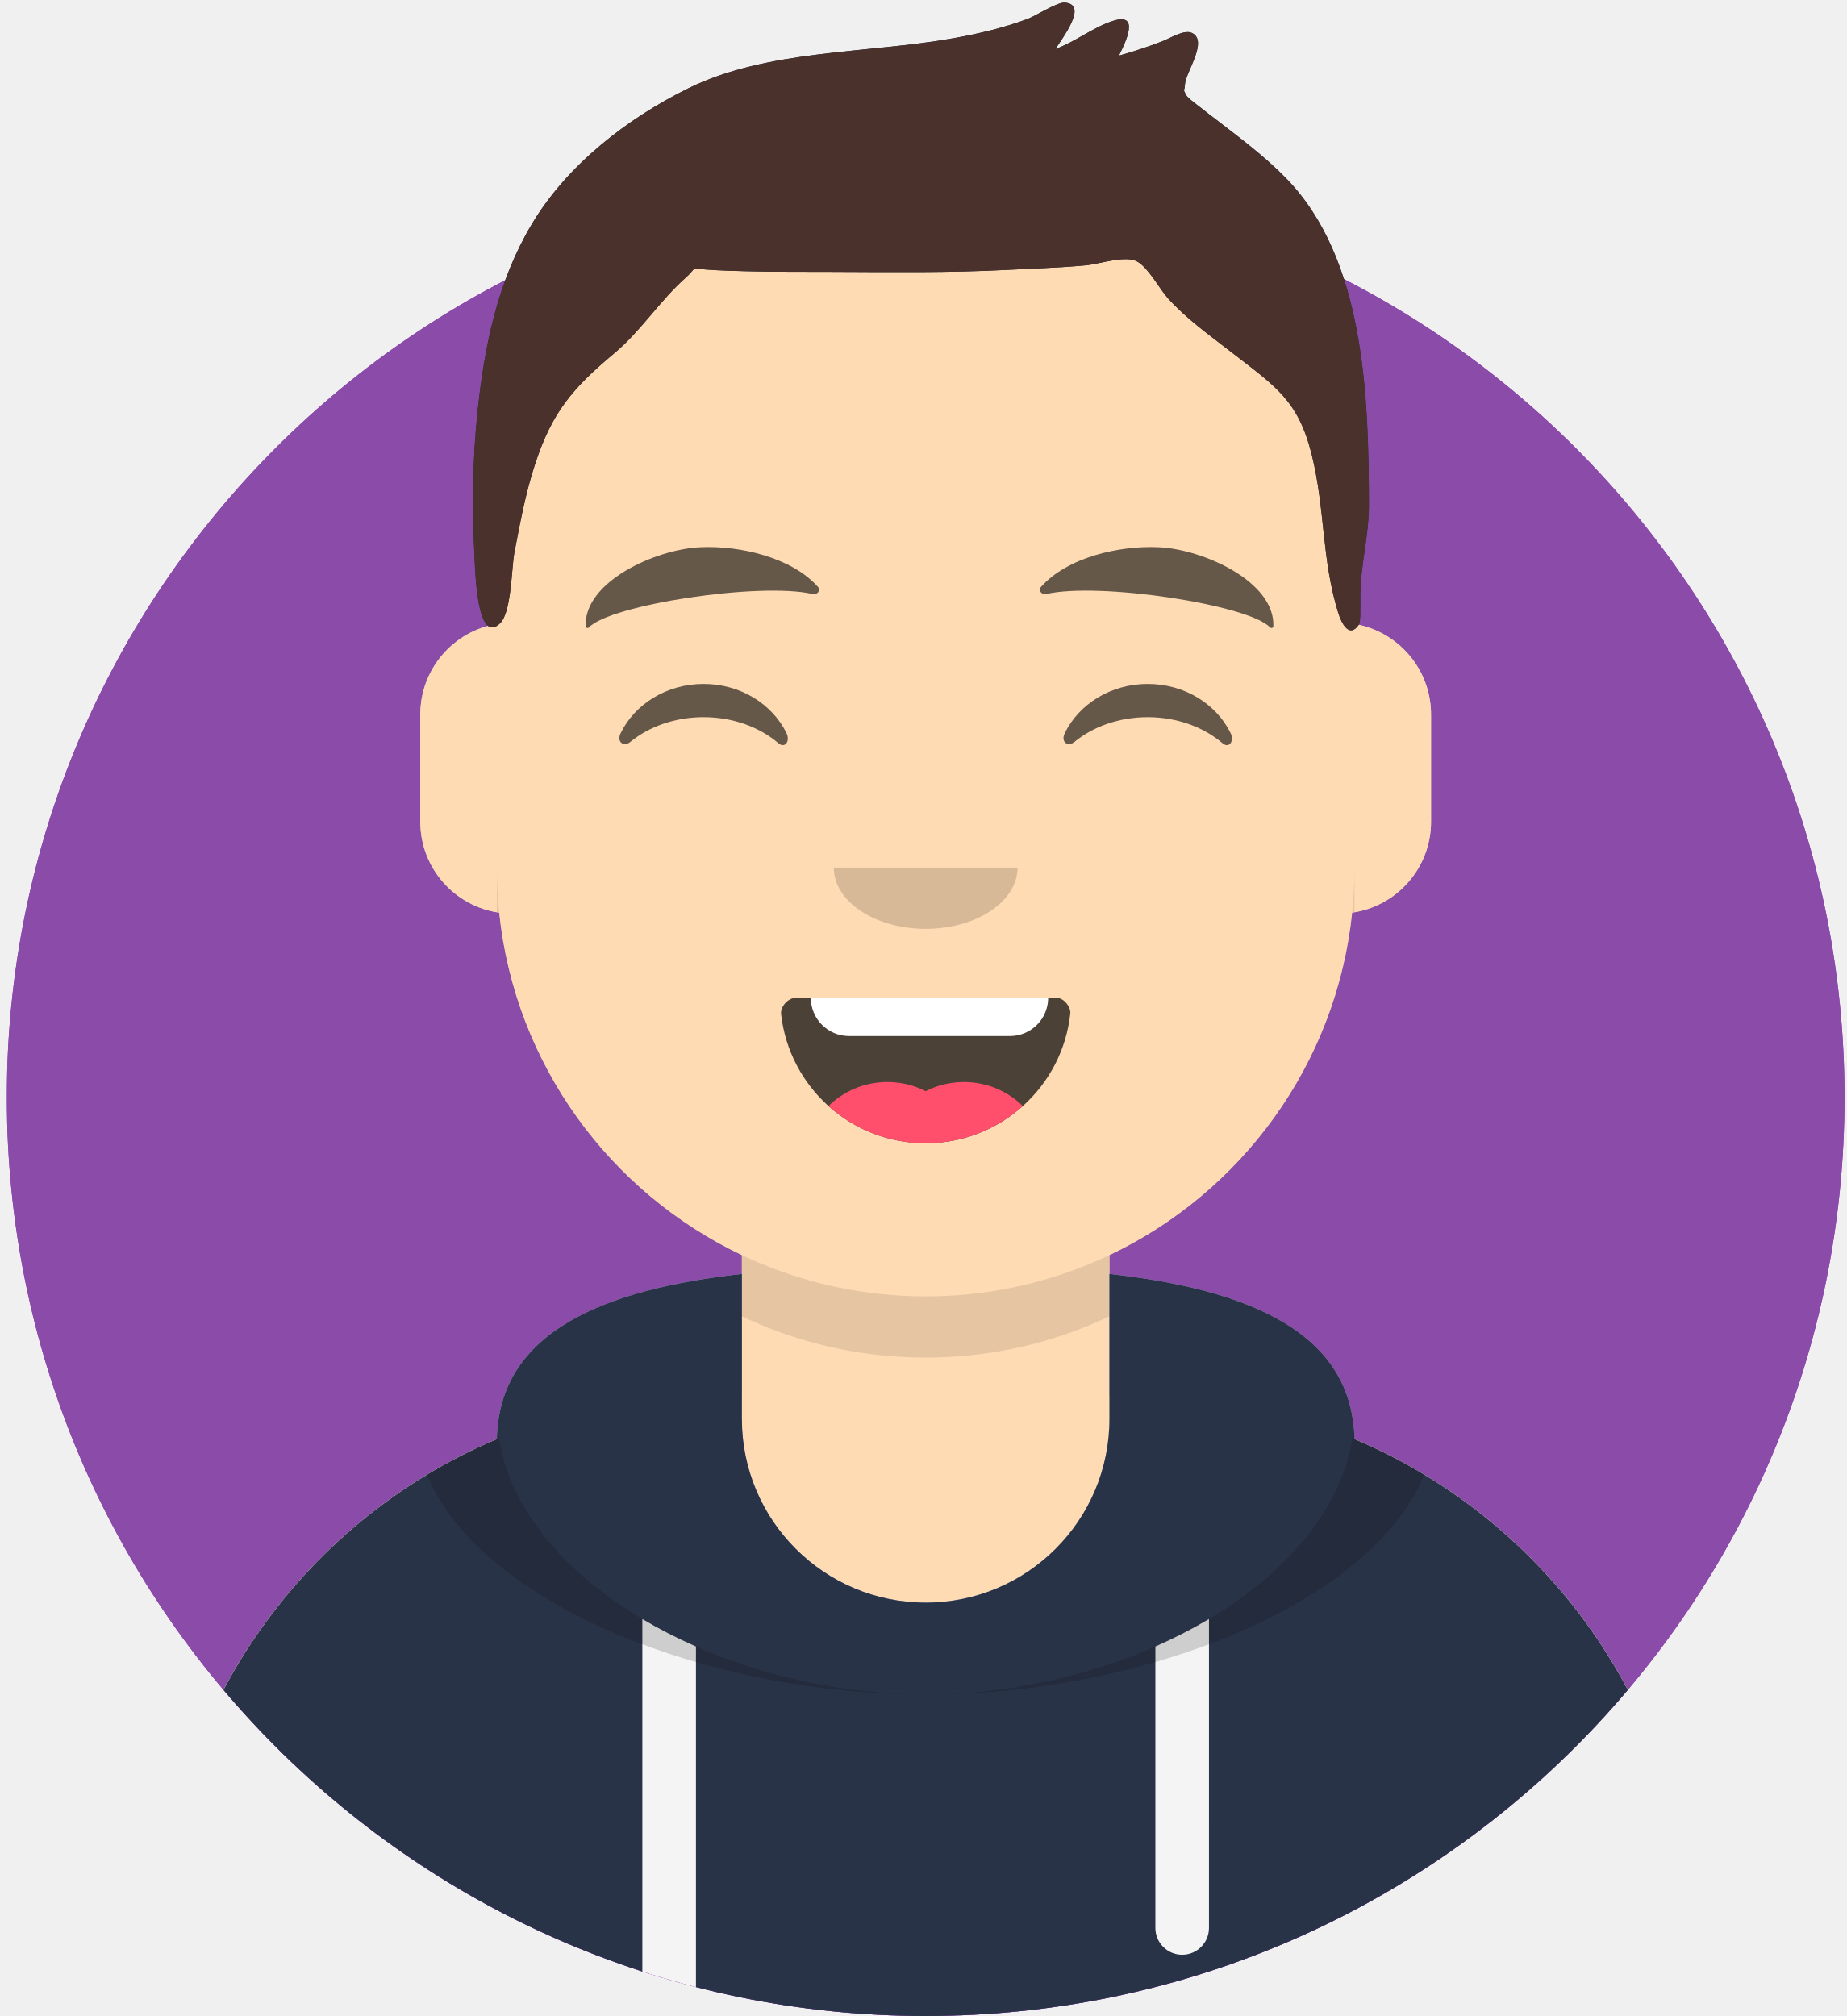
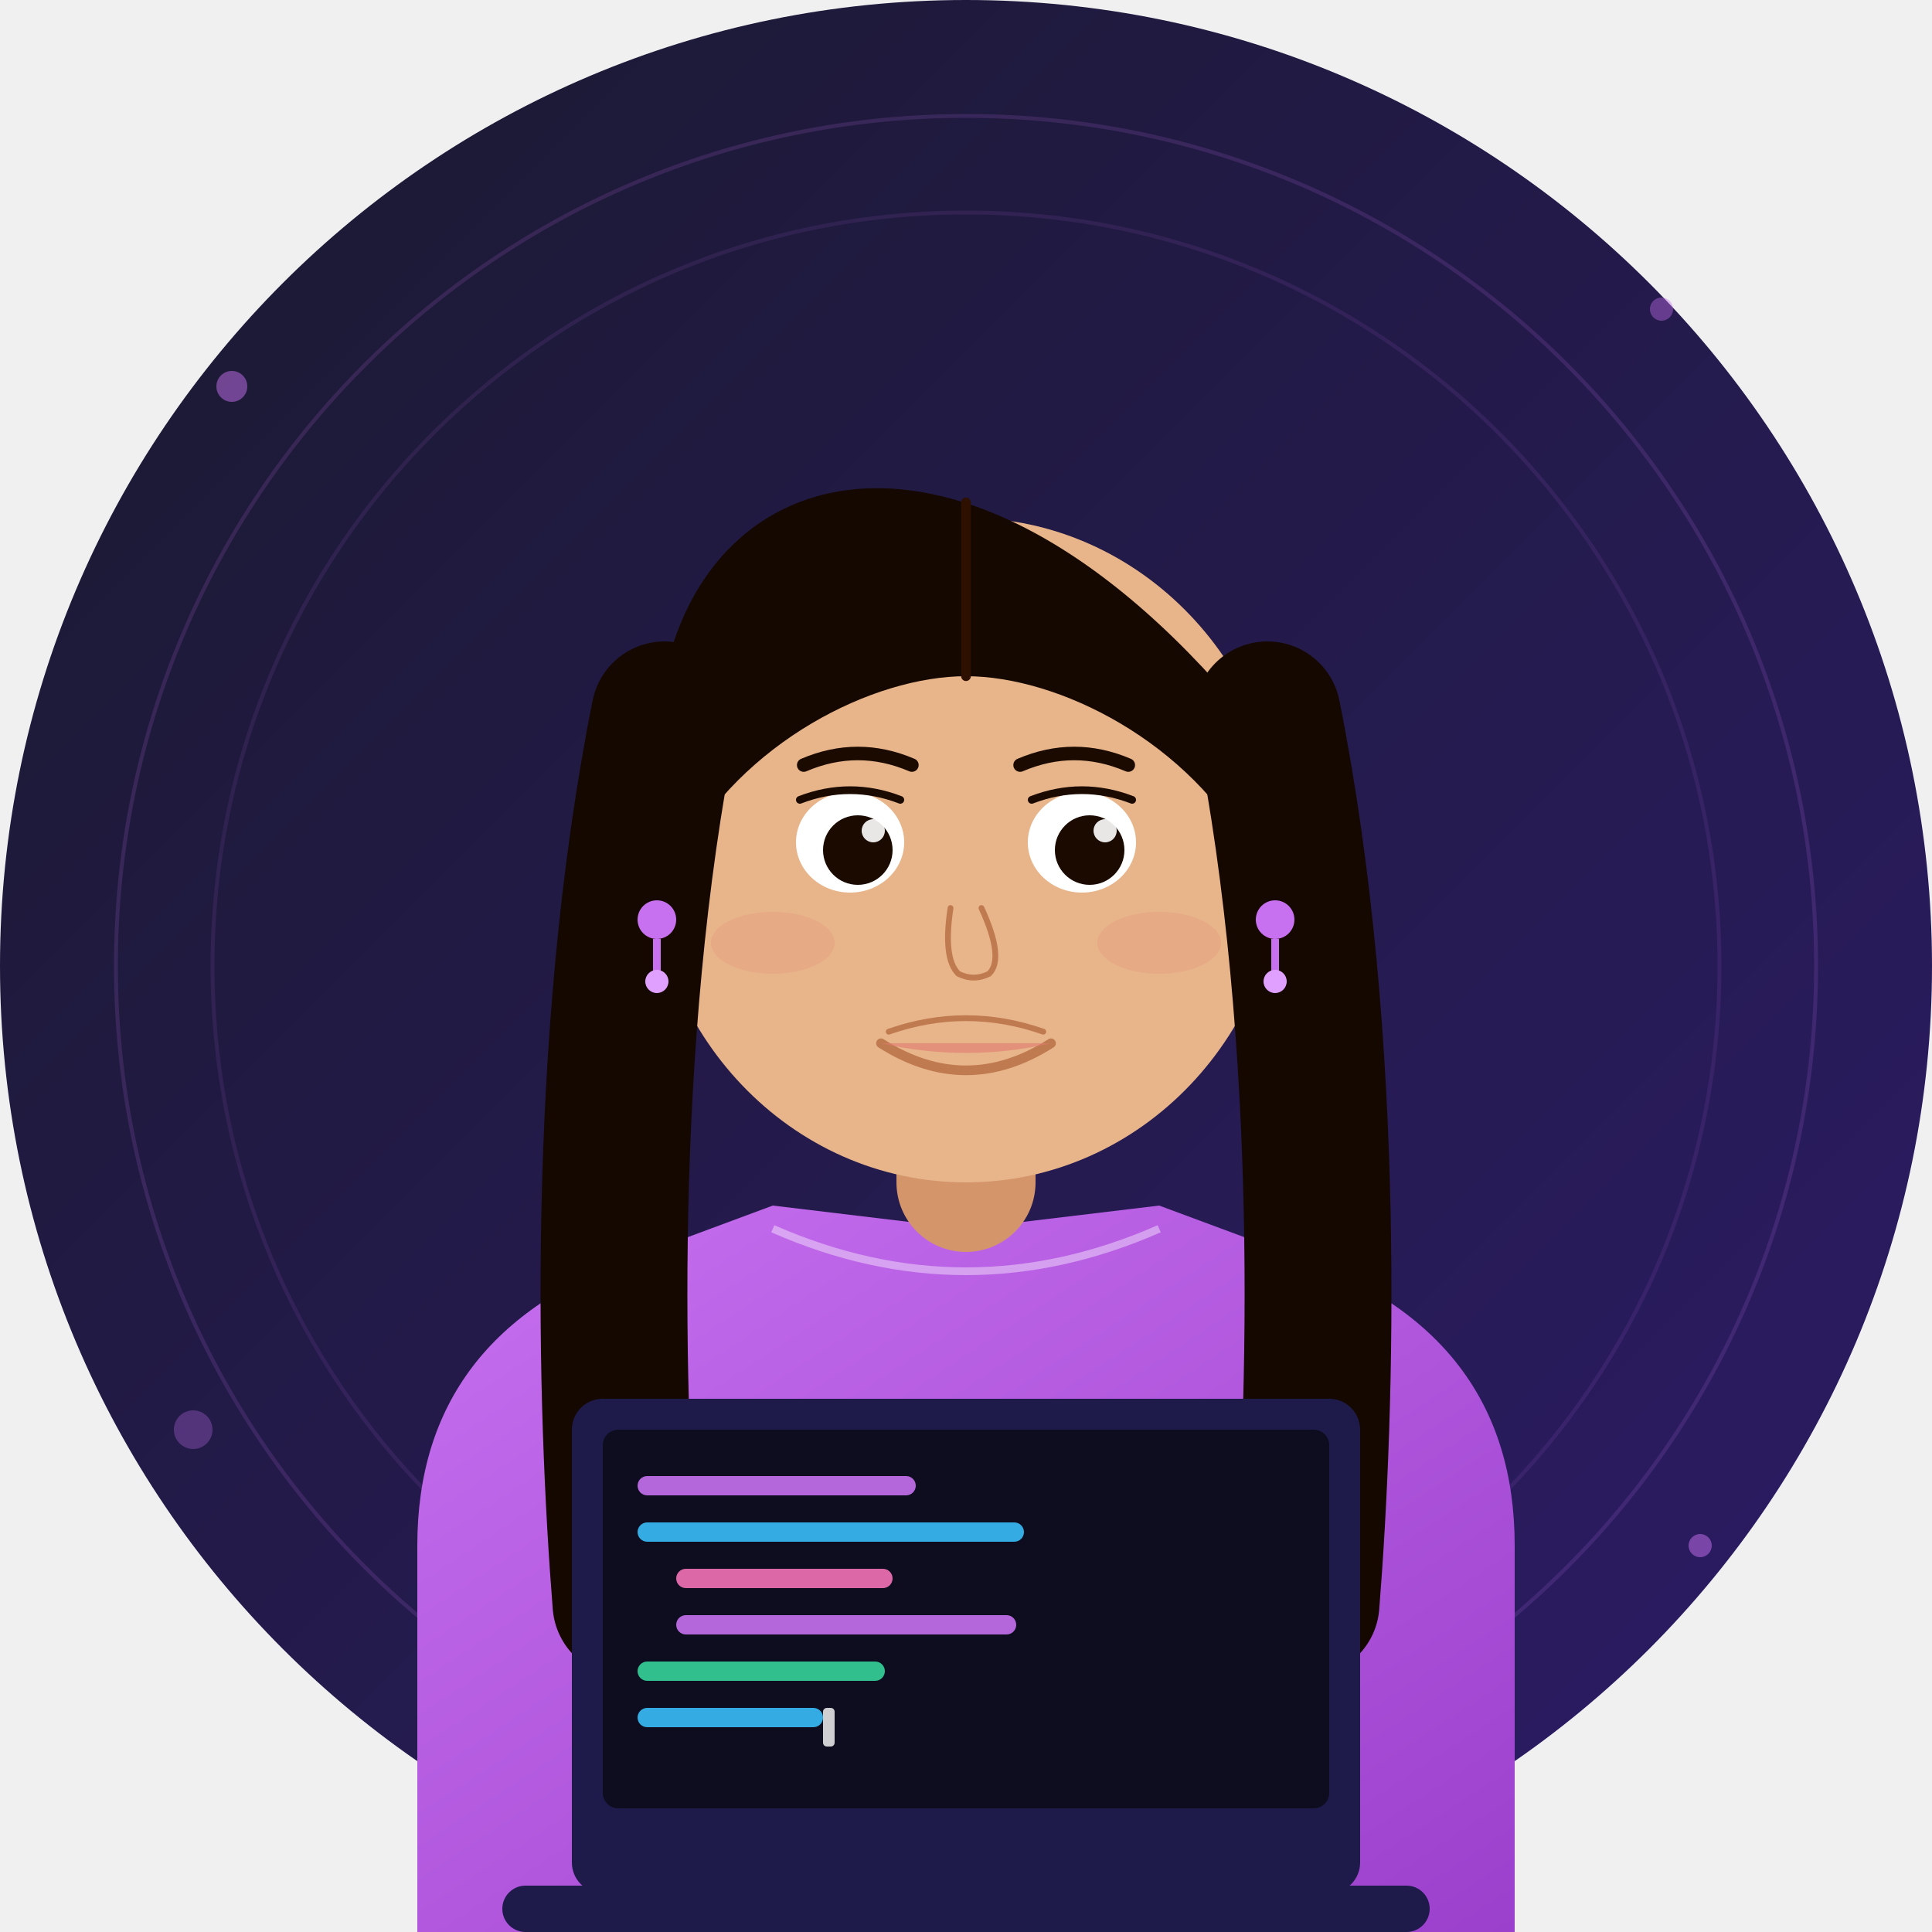
- <svg xmlns="http://www.w3.org/2000/svg" xmlns:xlink="http://www.w3.org/1999/xlink" width="217px" height="237px" viewBox="0 0 217 237" version="1.1">
+ <svg xmlns="http://www.w3.org/2000/svg" viewBox="0 0 500 500" width="500" height="500">
  <defs>
-     <circle id="path-1" cx="108" cy="108" r="108" />
-     <path d="M-3.19744231e-14,144 L-3.19744231e-14,-1.42108547e-14 L237.6,-1.42108547e-14 L237.6,144 L226.8,144 C226.8,203.647 178.447,252 118.8,252 C59.153,252 10.8,203.647 10.8,144 L10.8,144 L-3.19744231e-14,144 Z" id="path-3" />
-     <path d="M90,0 C117.835,-5.11323436e-15 140.4,22.565 140.4,50.4 L140.401,55.949 C145.508,56.807 149.4,61.249 149.4,66.6 L149.4,79.2 C149.4,84.647 145.367,89.152 140.125,89.893 C138.265,107.718 127.114,122.78 111.601,130.149 L111.6,146.7 L115.2,146.7 C150.988,146.7 180,175.712 180,211.5 L180,219.6 L0,219.6 L0,211.5 C-4.38277231e-15,175.712 29.012,146.7 64.8,146.7 L68.4,146.7 L68.4,130.15 C52.886,122.78 41.735,107.718 39.875,89.893 C34.633,89.152 30.6,84.647 30.6,79.2 L30.6,66.6 C30.6,61.249 34.492,56.806 39.6,55.949 L39.6,50.4 C39.6,22.565 62.165,5.11323436e-15 90,0 Z" id="path-5" />
-     <path d="M140.401,11.764 C156.691,13.587 169.2,18.597 169.2,31.569 L169.194,31.18 C192.467,41.01 208.8,64.047 208.8,90.9 L208.8,99 L28.8,99 L28.8,90.9 C28.8,64.047 45.133,41.01 68.406,31.18 C68.653,18.496 81.073,13.568 97.2,11.764 L97.2,28.8 C97.2,40.729 106.871,50.4 118.8,50.4 C130.729,50.4 140.4,40.729 140.4,28.8 L140.4,28.8 Z" id="path-7" />
-     <path d="M31.606,13.615 C32.558,22.158 39.803,28.8 48.6,28.8 C57.424,28.8 64.687,22.117 65.603,13.536 C65.676,12.845 64.905,11.7 63.938,11.7 C50.534,11.7 40.264,11.7 33.378,11.7 C32.406,11.7 31.511,12.761 31.606,13.615 Z" id="path-9" />
-     <rect id="path-11" x="0" y="0" width="237.6" height="252" />
-     <path d="M118.135,20.928 C115.651,18.39 112.767,16.236 109.962,14.076 C109.343,13.6 108.715,13.135 108.109,12.641 C107.972,12.528 106.563,11.519 106.394,11.148 C105.988,10.254 106.224,10.95 106.28,9.884 C106.35,8.535 109.1,4.727 107.048,3.854 C106.146,3.47 104.536,4.492 103.67,4.83 C101.977,5.49 100.263,6.054 98.512,6.54 C99.351,4.869 100.95,1.524 97.944,2.419 C95.603,3.116 93.421,4.91 91.068,5.753 C91.847,4.477 94.96,0.523 92.147,0.302 C91.271,0.233 88.724,1.875 87.782,2.226 C84.959,3.275 82.075,3.953 79.111,4.487 C69.033,6.304 57.248,5.786 47.923,10.374 C40.735,13.911 33.636,19.4 29.484,26.389 C25.481,33.125 23.984,40.498 23.146,48.217 C22.532,53.882 22.482,59.738 22.769,65.424 C22.863,67.287 23.073,75.874 25.779,73.273 C27.127,71.978 27.117,66.745 27.457,64.974 C28.133,61.451 28.783,57.911 29.91,54.5 C31.895,48.49 34.238,45.687 39.184,41.547 C42.359,38.89 44.588,35.3 47.625,32.62 C48.99,31.416 47.949,31.542 50.143,31.7 C51.616,31.806 53.097,31.846 54.574,31.885 C57.99,31.974 61.412,31.951 64.829,31.963 C71.711,31.988 78.561,32.085 85.437,31.725 C88.492,31.565 91.556,31.478 94.603,31.195 C96.306,31.038 99.326,29.947 100.728,30.78 C102.01,31.543 103.342,34.034 104.263,35.054 C106.438,37.464 109.032,39.305 111.576,41.282 C116.881,45.403 119.559,46.98 121.17,53.421 C122.775,59.838 122.325,65.791 124.312,72.106 C124.662,73.217 125.586,75.13 126.726,73.415 C126.937,73.096 126.883,71.345 126.883,70.337 C126.883,66.27 127.913,63.218 127.9,59.123 C127.849,46.674 127.447,30.442 118.135,20.928 Z" id="path-13" />
+     <linearGradient id="bgGrad" x1="0%" y1="0%" x2="100%" y2="100%">
+       <stop offset="0%" style="stop-color:#1a1a2e" />
+       <stop offset="100%" style="stop-color:#2d1b69" />
+     </linearGradient>
+     <linearGradient id="shirtGrad" x1="0%" y1="0%" x2="100%" y2="100%">
+       <stop offset="0%" style="stop-color:#c770f0" />
+       <stop offset="100%" style="stop-color:#9b40cc" />
+     </linearGradient>
  </defs>
-   <g id="Website" stroke="none" stroke-width="1" fill="none" fill-rule="evenodd">
-     <g id="mf-avatar" transform="translate(-10, -15)">
-       <g id="Circle" transform="translate(10.8, 36)">
-         <mask id="mask-2" fill="white">
-           <use xlink:href="#path-1" />
-         </mask>
-         <use id="Circle-Background" fill="#972dc2" xlink:href="#path-1" />
-         <g id="🖍-Circle-Color" mask="url(#mask-2)" fill="#8a4ca8">
-           <rect id="🖍Color" x="0" y="0" width="216.445" height="216" />
-         </g>
-       </g>
-       <mask id="mask-4" fill="white">
-         <use xlink:href="#path-3" />
-       </mask>
-       <g id="Mask" />
-       <g id="Avataaar" mask="url(#mask-4)">
-         <g id="Body" transform="translate(28.8, 32.4)">
-           <mask id="mask-6" fill="white">
-             <use xlink:href="#path-5" />
-           </mask>
-           <use fill="#D0C6AC" xlink:href="#path-5" />
-           <g id="Skin/👶🏻-05-Pale" mask="url(#mask-6)" fill="#FFDBB4">
-             <g transform="translate(-28.8, 0)" id="Color">
-               <rect x="0" y="0" width="238.384" height="220.355" />
-             </g>
-           </g>
-           <path d="M39.6,84.6 C39.6,112.435 62.165,135 90,135 C117.835,135 140.4,112.435 140.4,84.6 L140.4,84.6 L140.4,91.8 C140.4,119.635 117.835,142.2 90,142.2 C62.165,142.2 39.6,119.635 39.6,91.8 Z" id="Neck-Shadow" fill-opacity="0.1" fill="#000000" mask="url(#mask-6)" />
-         </g>
-         <g id="Clothing/Hoodie" transform="translate(0, 153)">
-           <mask id="mask-8" fill="white">
-             <use xlink:href="#path-7" />
-           </mask>
-           <use id="Hoodie" fill="#B7C1DB" fill-rule="evenodd" xlink:href="#path-7" />
-           <g id="Color/Palette/Slate" mask="url(#mask-8)" fill="#293347" fill-rule="evenodd">
-             <rect id="🖍Color" x="0" y="0" width="238.491" height="99" />
-           </g>
-           <path d="M91.8,55.565 L91.8,99 L85.5,99 L85.499,52.335 C87.483,53.514 89.592,54.594 91.8,55.565 Z M152.101,52.334 L152.1,88.65 C152.1,90.39 150.69,91.8 148.95,91.8 C147.21,91.8 145.8,90.39 145.8,88.65 L145.801,55.565 C148.009,54.594 150.118,53.513 152.101,52.334 Z" id="Straps" fill="#F4F4F4" fill-rule="evenodd" mask="url(#mask-8)" />
-           <path d="M155.733,11.451 C169.28,14.013 178.65,19.118 178.65,29.077 C178.65,46.818 148.916,61.2 118.8,61.2 C88.684,61.2 58.95,46.818 58.95,29.077 C58.95,19.118 68.32,14.013 81.867,11.451 C73.689,14.466 68.4,19.534 68.4,27.969 C68.4,46.322 93.439,61.2 118.8,61.2 C144.161,61.2 169.2,46.322 169.2,27.969 C169.2,19.71 164.13,14.679 156.241,11.642 Z" id="Shadow" fill-opacity="0.16" fill="#000000" fill-rule="evenodd" mask="url(#mask-8)" />
-         </g>
-         <g id="Face" transform="translate(68.4, 73.8)">
-           <g id="Mouth/Smile" transform="translate(1.8, 46.8)">
-             <mask id="mask-10" fill="white">
-               <use xlink:href="#path-9" />
-             </mask>
-             <use id="Mouth" fill-opacity="0.7" fill="#000000" fill-rule="evenodd" xlink:href="#path-9" />
-             <path d="M39.6,1.8 L58.5,1.8 C60.985,1.8 63,3.815 63,6.3 L63,11.7 C63,14.185 60.985,16.2 58.5,16.2 L39.6,16.2 C37.115,16.2 35.1,14.185 35.1,11.7 L35.1,6.3 C35.1,3.815 37.115,1.8 39.6,1.8 Z" id="Teeth" fill="#FFFFFF" fill-rule="evenodd" mask="url(#mask-10)" />
-             <g id="Tongue" stroke-width="1" fill-rule="evenodd" mask="url(#mask-10)" fill="#FF4F6D">
-               <g transform="translate(34.2, 21.6)">
-                 <circle cx="9.9" cy="9.9" r="9.9" />
-                 <circle cx="18.9" cy="9.9" r="9.9" />
-               </g>
-             </g>
-           </g>
-           <g id="Nose/Default" transform="translate(25.2, 36)" fill="#000000" fill-opacity="0.16">
-             <path d="M14.4,7.2 C14.4,11.176 19.235,14.4 25.2,14.4 L25.2,14.4 C31.165,14.4 36,11.176 36,7.2" id="Nose" />
-           </g>
-           <g id="Eyes/Happy-😁" transform="translate(0, 7.2)" fill="#000000" fill-opacity="0.6">
-             <path d="M14.544,20.203 C16.206,16.784 19.948,14.4 24.298,14.4 C28.632,14.4 32.363,16.767 34.034,20.166 C34.53,21.176 33.824,22.003 33.112,21.39 C30.906,19.494 27.773,18.309 24.298,18.309 C20.931,18.309 17.886,19.421 15.694,21.214 C14.892,21.87 14.058,21.203 14.544,20.203 Z" id="Squint" />
-             <path d="M66.744,20.203 C68.406,16.784 72.148,14.4 76.498,14.4 C80.832,14.4 84.563,16.767 86.234,20.166 C86.73,21.176 86.024,22.003 85.312,21.39 C83.106,19.494 79.973,18.309 76.498,18.309 C73.131,18.309 70.086,19.421 67.894,21.214 C67.092,21.87 66.258,21.203 66.744,20.203 Z" id="Squint" />
-           </g>
-           <g id="Eyebrow/Natural/Default-Natural" fill="#000000" fill-opacity="0.6">
-             <path d="M23.435,5.589 C18.25,6.285 10.164,10.805 10.84,16.036 C10.862,16.207 11.121,16.261 11.233,16.118 C13.471,13.248 30.774,9.033 37.075,9.913 C37.652,9.994 38.032,9.399 37.639,9.027 C34.269,5.845 28.08,4.961 23.435,5.589" id="Eyebrow" transform="translate(24.3, 10.8) rotate(5) translate(-24.3, -10.8) " />
-             <path d="M76.535,5.589 C71.35,6.285 63.264,10.805 63.94,16.036 C63.962,16.207 64.221,16.261 64.333,16.118 C66.571,13.248 83.874,9.033 90.175,9.913 C90.752,9.994 91.132,9.399 90.739,9.027 C87.369,5.845 81.18,4.961 76.535,5.589" id="Eyebrow" transform="translate(77.4, 10.8) scale(-1, 1) rotate(5) translate(-77.4, -10.8) " />
-           </g>
-         </g>
-         <g id="Top">
-           <mask id="mask-12" fill="white">
-             <use xlink:href="#path-11" />
-           </mask>
-           <g id="Mask" />
-           <g mask="url(#mask-12)">
-             <g transform="translate(43, 15)">
-               <mask id="mask-14" fill="white">
-                 <use xlink:href="#path-13" />
-               </mask>
-               <use id="Short-Hair" stroke="none" fill="#1F3140" fill-rule="evenodd" xlink:href="#path-13" />
-               <g id="Color/Hair/Brown-Dark" stroke="none" fill="none" mask="url(#mask-14)" fill-rule="evenodd">
-                 <g transform="translate(-43.1, -15)" fill="#4A312C" id="Color">
-                   <rect x="0" y="0" width="239.107" height="252.406" />
-                 </g>
-               </g>
-             </g>
-           </g>
-         </g>
-       </g>
-     </g>
-   </g>
+   <circle cx="250" cy="250" r="250" fill="url(#bgGrad)" />
+   <circle cx="250" cy="250" r="220" fill="none" stroke="#c770f0" stroke-width="1" opacity="0.15" />
+   <circle cx="250" cy="250" r="195" fill="none" stroke="#c770f0" stroke-width="1" opacity="0.1" />
+   <circle cx="60" cy="100" r="4" fill="#c770f0" opacity="0.5" />
+   <circle cx="430" cy="80" r="3" fill="#c770f0" opacity="0.4" />
+   <circle cx="50" cy="370" r="5" fill="#c770f0" opacity="0.3" />
+   <circle cx="440" cy="400" r="3" fill="#c770f0" opacity="0.5" />
+   <path d="M 108 500 L 108 400 Q 108 345 165 325 L 200 312 L 250 318 L 300 312 L 335 325 Q 392 345 392 400 L 392 500 Z" fill="url(#shirtGrad)" />
+   <path d="M 200 318 Q 250 340 300 318" stroke="white" stroke-width="2" fill="none" opacity="0.4" />
+   <rect x="232" y="272" width="36" height="52" rx="18" fill="#d4956a" />
+   <ellipse cx="170" cy="228" rx="13" ry="17" fill="#d4956a" />
+   <ellipse cx="330" cy="228" rx="13" ry="17" fill="#d4956a" />
+   <ellipse cx="250" cy="220" rx="82" ry="86" fill="#e8b48a" />
+   <path d="M 172 185 C 155 270 158 365 162 415" stroke="#150800" stroke-width="38" fill="none" stroke-linecap="round" />
+   <path d="M 328 185 C 345 270 342 365 338 415" stroke="#150800" stroke-width="38" fill="none" stroke-linecap="round" />
+   <path d="M 170 195 C 170 118 250 90 330 195 C 342 215 336 238 324 222 C 308 192 274 175 250 175 C 226 175 192 192 176 222 C 164 238 158 215 170 195 Z" fill="#150800" />
+   <path d="M 250 130 L 250 175" stroke="#2d1000" stroke-width="2.5" fill="none" stroke-linecap="round" />
+   <path d="M 208 198 Q 222 192 236 198" stroke="#1a0a00" stroke-width="3.5" fill="none" stroke-linecap="round" />
+   <path d="M 264 198 Q 278 192 292 198" stroke="#1a0a00" stroke-width="3.5" fill="none" stroke-linecap="round" />
+   <ellipse cx="220" cy="218" rx="14" ry="13" fill="white" />
+   <ellipse cx="280" cy="218" rx="14" ry="13" fill="white" />
+   <circle cx="222" cy="220" r="9" fill="#1a0a00" />
+   <circle cx="282" cy="220" r="9" fill="#1a0a00" />
+   <circle cx="226" cy="215" r="3" fill="white" opacity="0.9" />
+   <circle cx="286" cy="215" r="3" fill="white" opacity="0.9" />
+   <path d="M 207 207 Q 220 202 233 207" stroke="#1a0a00" stroke-width="2" fill="none" stroke-linecap="round" />
+   <path d="M 267 207 Q 280 202 293 207" stroke="#1a0a00" stroke-width="2" fill="none" stroke-linecap="round" />
+   <path d="M 246 235 Q 244 248 248 252 Q 252 254 256 252 Q 260 248 254 235" stroke="#c07a50" stroke-width="1.5" fill="none" stroke-linecap="round" />
+   <path d="M 230 267 Q 250 260 270 267" stroke="#c07a50" stroke-width="1.5" fill="none" stroke-linecap="round" />
+   <path d="M 228 270 Q 250 284 272 270" stroke="#c07a50" stroke-width="2.5" fill="none" stroke-linecap="round" />
+   <path d="M 228 270 Q 250 275 272 270" fill="#e07a70" opacity="0.6" />
+   <ellipse cx="200" cy="244" rx="16" ry="8" fill="#e07a70" opacity="0.18" />
+   <ellipse cx="300" cy="244" rx="16" ry="8" fill="#e07a70" opacity="0.18" />
+   <circle cx="170" cy="238" r="5" fill="#c770f0" />
+   <line x1="170" y1="243" x2="170" y2="252" stroke="#c770f0" stroke-width="2" />
+   <circle cx="170" cy="254" r="3" fill="#e0a0ff" />
+   <circle cx="330" cy="238" r="5" fill="#c770f0" />
+   <line x1="330" y1="243" x2="330" y2="252" stroke="#c770f0" stroke-width="2" />
+   <circle cx="330" cy="254" r="3" fill="#e0a0ff" />
+   <rect x="148" y="362" width="204" height="128" rx="8" fill="#1e1b4b" />
+   <rect x="156" y="370" width="188" height="98" rx="4" fill="#0d0d1f" />
+   <rect x="165" y="382" width="72" height="5" rx="2.5" fill="#c770f0" opacity="0.9" />
+   <rect x="165" y="394" width="100" height="5" rx="2.5" fill="#38bdf8" opacity="0.9" />
+   <rect x="175" y="406" width="56" height="5" rx="2.5" fill="#f472b6" opacity="0.9" />
+   <rect x="175" y="418" width="88" height="5" rx="2.5" fill="#c770f0" opacity="0.9" />
+   <rect x="165" y="430" width="64" height="5" rx="2.5" fill="#34d399" opacity="0.9" />
+   <rect x="165" y="442" width="48" height="5" rx="2.5" fill="#38bdf8" opacity="0.9" />
+   <rect x="213" y="442" width="3" height="10" rx="1" fill="white" opacity="0.8" />
+   <rect x="130" y="488" width="240" height="12" rx="6" fill="#1e1b4b" />
</svg>
